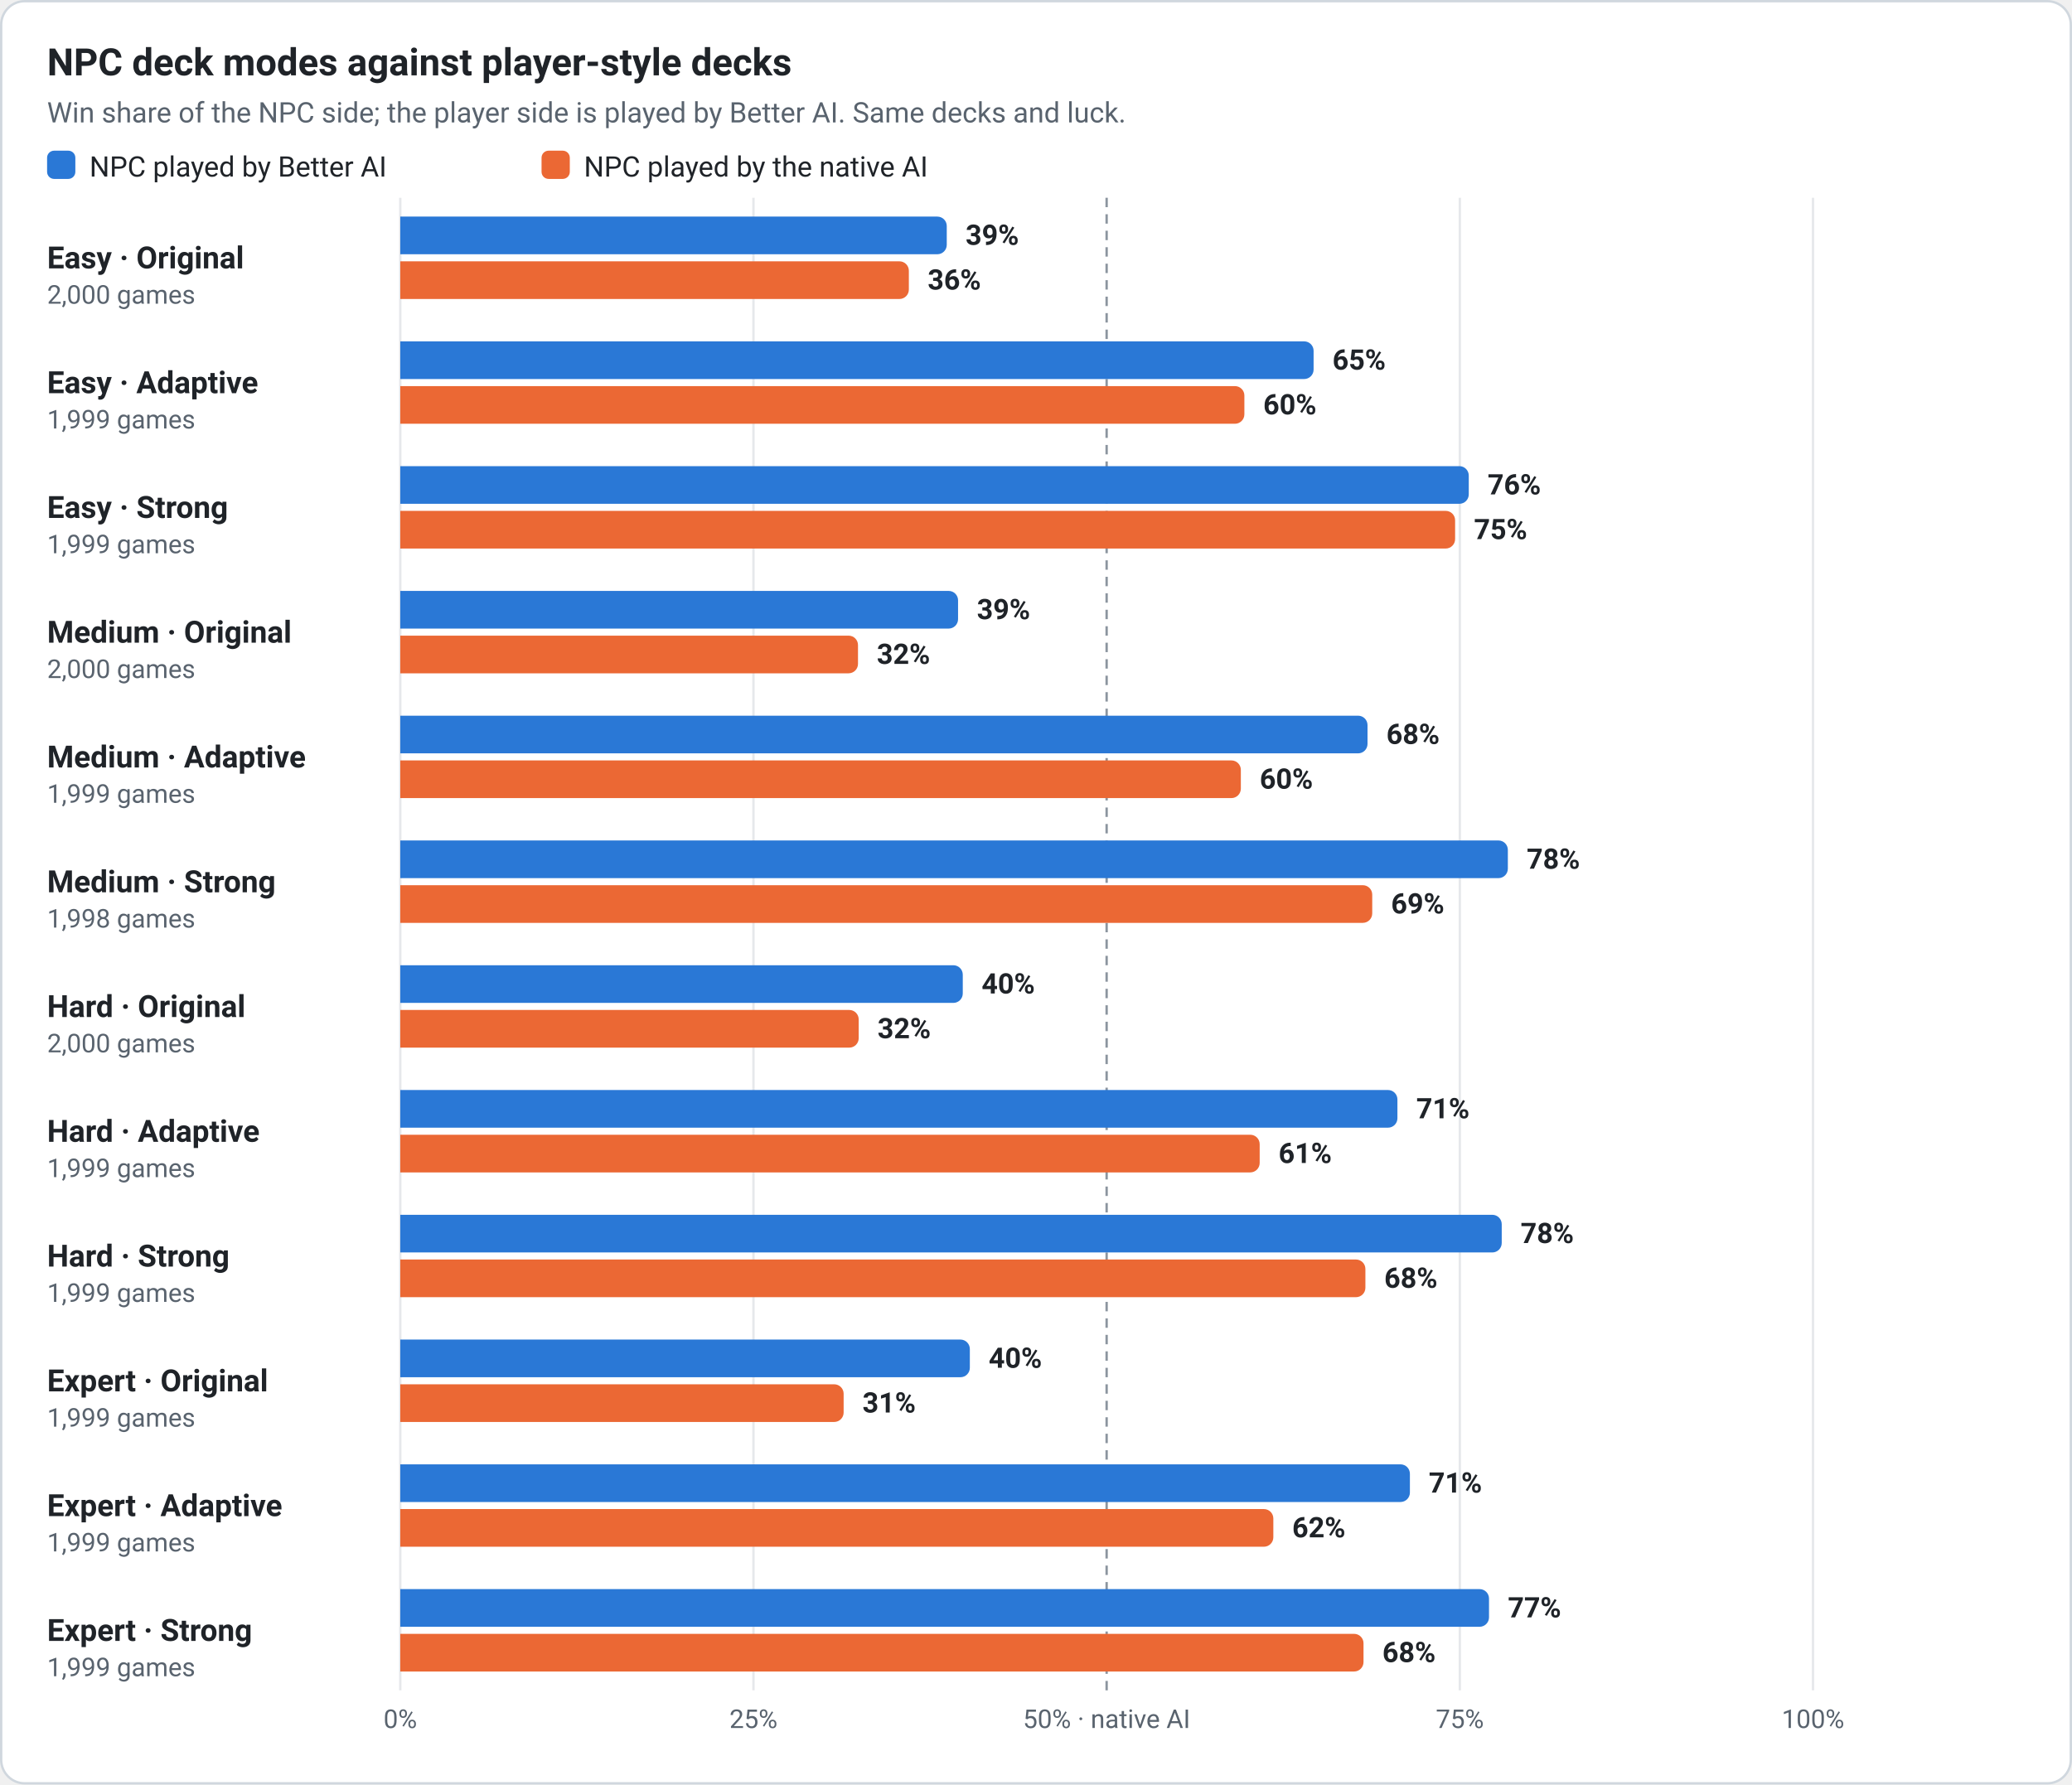
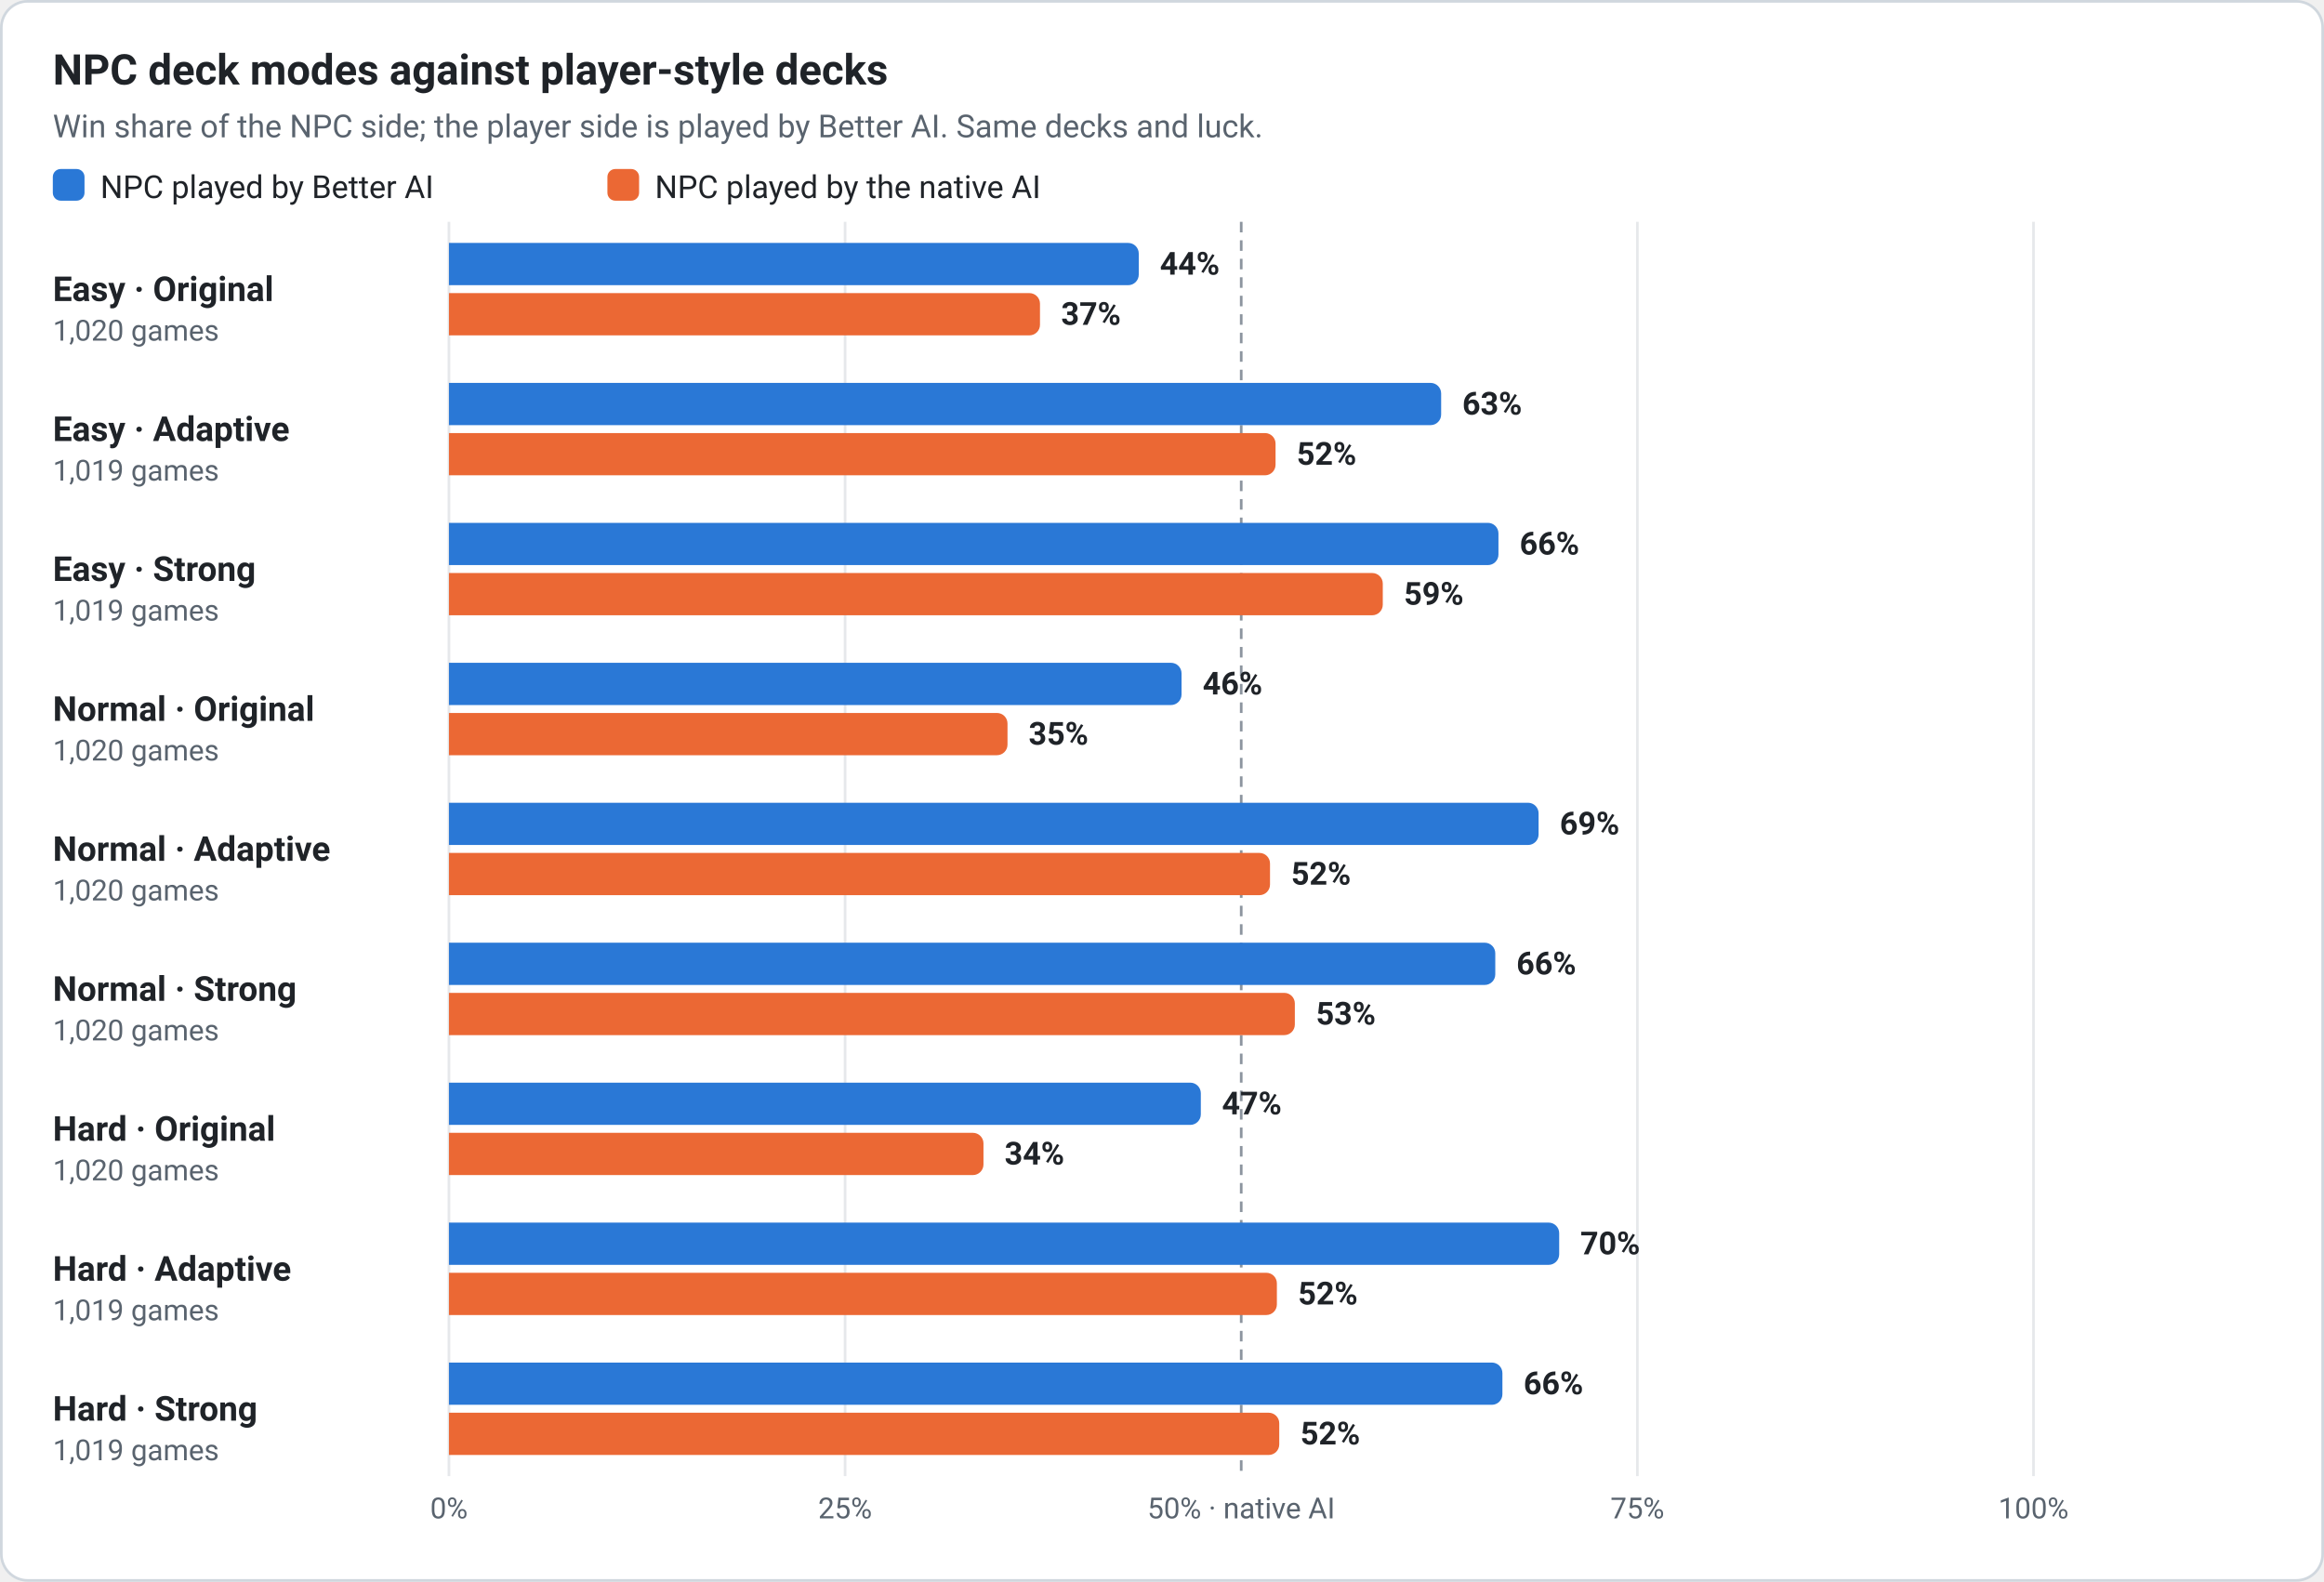
- <svg xmlns="http://www.w3.org/2000/svg" width="880" height="758" viewBox="0 0 880 758" font-family="system-ui,-apple-system,'Segoe UI',Roboto,Helvetica,Arial,sans-serif" role="img" aria-label="NPC deck modes against player-style decks">
-   <rect x="0.5" y="0.5" width="879" height="757" rx="10" fill="#ffffff" stroke="#d0d7de" />
+ <svg xmlns="http://www.w3.org/2000/svg" width="880" height="599" viewBox="0 0 880 599" font-family="system-ui,-apple-system,'Segoe UI',Roboto,Helvetica,Arial,sans-serif" role="img" aria-label="NPC deck modes against player-style decks">
+   <rect x="0.5" y="0.5" width="879" height="598" rx="10" fill="#ffffff" stroke="#d0d7de" />
  <text x="20.0" y="32.0" fill="#1f2328" font-size="16" font-weight="600" text-anchor="start">NPC deck modes against player-style decks</text>
  <text x="20.0" y="52.0" fill="#59636e" font-size="12" font-weight="400" text-anchor="start">Win share of the NPC side; the player side is played by Better AI. Same decks and luck.</text>
-   <line x1="170.0" y1="84" x2="170.0" y2="718" stroke="#e6e8eb" stroke-width="1" />
-   <text x="170.0" y="734.0" fill="#59636e" font-size="11" font-weight="400" text-anchor="middle">0%</text>
-   <line x1="320.0" y1="84" x2="320.0" y2="718" stroke="#e6e8eb" stroke-width="1" />
-   <text x="320.0" y="734.0" fill="#59636e" font-size="11" font-weight="400" text-anchor="middle">25%</text>
-   <line x1="470.0" y1="84" x2="470.0" y2="718" stroke="#8c959f" stroke-width="1" stroke-dasharray="4 3" />
-   <text x="470.0" y="734.0" fill="#59636e" font-size="11" font-weight="400" text-anchor="middle">50% · native AI</text>
-   <line x1="620.0" y1="84" x2="620.0" y2="718" stroke="#e6e8eb" stroke-width="1" />
-   <text x="620.0" y="734.0" fill="#59636e" font-size="11" font-weight="400" text-anchor="middle">75%</text>
-   <line x1="770.0" y1="84" x2="770.0" y2="718" stroke="#e6e8eb" stroke-width="1" />
-   <text x="770.0" y="734.0" fill="#59636e" font-size="11" font-weight="400" text-anchor="middle">100%</text>
+   <line x1="170.0" y1="84" x2="170.0" y2="559" stroke="#e6e8eb" stroke-width="1" />
+   <text x="170.0" y="575.0" fill="#59636e" font-size="11" font-weight="400" text-anchor="middle">0%</text>
+   <line x1="320.0" y1="84" x2="320.0" y2="559" stroke="#e6e8eb" stroke-width="1" />
+   <text x="320.0" y="575.0" fill="#59636e" font-size="11" font-weight="400" text-anchor="middle">25%</text>
+   <line x1="470.0" y1="84" x2="470.0" y2="559" stroke="#8c959f" stroke-width="1" stroke-dasharray="4 3" />
+   <text x="470.0" y="575.0" fill="#59636e" font-size="11" font-weight="400" text-anchor="middle">50% · native AI</text>
+   <line x1="620.0" y1="84" x2="620.0" y2="559" stroke="#e6e8eb" stroke-width="1" />
+   <text x="620.0" y="575.0" fill="#59636e" font-size="11" font-weight="400" text-anchor="middle">75%</text>
+   <line x1="770.0" y1="84" x2="770.0" y2="559" stroke="#e6e8eb" stroke-width="1" />
+   <text x="770.0" y="575.0" fill="#59636e" font-size="11" font-weight="400" text-anchor="middle">100%</text>
  <rect x="20" y="64" width="12" height="12" rx="3" fill="#2a78d6" />
  <text x="38.0" y="75.0" fill="#1f2328" font-size="12" font-weight="400" text-anchor="start">NPC played by Better AI</text>
  <rect x="230" y="64" width="12" height="12" rx="3" fill="#eb6834" />
  <text x="248.0" y="75.0" fill="#1f2328" font-size="12" font-weight="400" text-anchor="start">NPC played by the native AI</text>
  <text x="20.0" y="114.0" fill="#1f2328" font-size="13" font-weight="600" text-anchor="start">Easy · Original</text>
-   <text x="20.0" y="129.0" fill="#59636e" font-size="11" font-weight="400" text-anchor="start">2,000 games</text>
-   <path d="M170.0,92.0 H398.1 A4,4 0 0 1 402.1,96.0 V104.0 A4,4 0 0 1 398.1,108.0 H170.0 Z" fill="#2a78d6" />
-   <text x="410.1" y="104.0" fill="#1f2328" font-size="12" font-weight="600" text-anchor="start">39%</text>
-   <path d="M170.0,111.0 H382.0 A4,4 0 0 1 386.0,115.0 V123.0 A4,4 0 0 1 382.0,127.0 H170.0 Z" fill="#eb6834" />
-   <text x="394.0" y="123.0" fill="#1f2328" font-size="12" font-weight="600" text-anchor="start">36%</text>
+   <text x="20.0" y="129.0" fill="#59636e" font-size="11" font-weight="400" text-anchor="start">1,020 games</text>
+   <path d="M170.0,92.0 H427.2 A4,4 0 0 1 431.2,96.0 V104.0 A4,4 0 0 1 427.2,108.0 H170.0 Z" fill="#2a78d6" />
+   <text x="439.2" y="104.0" fill="#1f2328" font-size="12" font-weight="600" text-anchor="start">44%</text>
+   <path d="M170.0,111.0 H389.8 A4,4 0 0 1 393.8,115.0 V123.0 A4,4 0 0 1 389.8,127.0 H170.0 Z" fill="#eb6834" />
+   <text x="401.8" y="123.0" fill="#1f2328" font-size="12" font-weight="600" text-anchor="start">37%</text>
  <text x="20.0" y="167.0" fill="#1f2328" font-size="13" font-weight="600" text-anchor="start">Easy · Adaptive</text>
-   <text x="20.0" y="182.0" fill="#59636e" font-size="11" font-weight="400" text-anchor="start">1,999 games</text>
-   <path d="M170.0,145.0 H553.9 A4,4 0 0 1 557.9,149.0 V157.0 A4,4 0 0 1 553.9,161.0 H170.0 Z" fill="#2a78d6" />
-   <text x="565.9" y="157.0" fill="#1f2328" font-size="12" font-weight="600" text-anchor="start">65%</text>
-   <path d="M170.0,164.0 H524.5 A4,4 0 0 1 528.5,168.0 V176.0 A4,4 0 0 1 524.5,180.0 H170.0 Z" fill="#eb6834" />
-   <text x="536.5" y="176.0" fill="#1f2328" font-size="12" font-weight="600" text-anchor="start">60%</text>
+   <text x="20.0" y="182.0" fill="#59636e" font-size="11" font-weight="400" text-anchor="start">1,019 games</text>
+   <path d="M170.0,145.0 H541.7 A4,4 0 0 1 545.7,149.0 V157.0 A4,4 0 0 1 541.7,161.0 H170.0 Z" fill="#2a78d6" />
+   <text x="553.7" y="157.0" fill="#1f2328" font-size="12" font-weight="600" text-anchor="start">63%</text>
+   <path d="M170.0,164.0 H479.0 A4,4 0 0 1 483.0,168.0 V176.0 A4,4 0 0 1 479.0,180.0 H170.0 Z" fill="#eb6834" />
+   <text x="491.0" y="176.0" fill="#1f2328" font-size="12" font-weight="600" text-anchor="start">52%</text>
  <text x="20.0" y="220.0" fill="#1f2328" font-size="13" font-weight="600" text-anchor="start">Easy · Strong</text>
-   <text x="20.0" y="235.0" fill="#59636e" font-size="11" font-weight="400" text-anchor="start">1,999 games</text>
-   <path d="M170.0,198.0 H619.8 A4,4 0 0 1 623.8,202.0 V210.0 A4,4 0 0 1 619.8,214.0 H170.0 Z" fill="#2a78d6" />
-   <text x="631.8" y="210.0" fill="#1f2328" font-size="12" font-weight="600" text-anchor="start">76%</text>
-   <path d="M170.0,217.0 H614.0 A4,4 0 0 1 618.0,221.0 V229.0 A4,4 0 0 1 614.0,233.0 H170.0 Z" fill="#eb6834" />
-   <text x="626.0" y="229.0" fill="#1f2328" font-size="12" font-weight="600" text-anchor="start">75%</text>
-   <text x="20.0" y="273.0" fill="#1f2328" font-size="13" font-weight="600" text-anchor="start">Medium · Original</text>
-   <text x="20.0" y="288.0" fill="#59636e" font-size="11" font-weight="400" text-anchor="start">2,000 games</text>
-   <path d="M170.0,251.0 H402.9 A4,4 0 0 1 406.9,255.0 V263.0 A4,4 0 0 1 402.9,267.0 H170.0 Z" fill="#2a78d6" />
-   <text x="414.9" y="263.0" fill="#1f2328" font-size="12" font-weight="600" text-anchor="start">39%</text>
-   <path d="M170.0,270.0 H360.4 A4,4 0 0 1 364.4,274.0 V282.0 A4,4 0 0 1 360.4,286.0 H170.0 Z" fill="#eb6834" />
-   <text x="372.4" y="282.0" fill="#1f2328" font-size="12" font-weight="600" text-anchor="start">32%</text>
-   <text x="20.0" y="326.0" fill="#1f2328" font-size="13" font-weight="600" text-anchor="start">Medium · Adaptive</text>
-   <text x="20.0" y="341.0" fill="#59636e" font-size="11" font-weight="400" text-anchor="start">1,999 games</text>
-   <path d="M170.0,304.0 H576.8 A4,4 0 0 1 580.8,308.0 V316.0 A4,4 0 0 1 576.8,320.0 H170.0 Z" fill="#2a78d6" />
-   <text x="588.8" y="316.0" fill="#1f2328" font-size="12" font-weight="600" text-anchor="start">68%</text>
-   <path d="M170.0,323.0 H523.0 A4,4 0 0 1 527.0,327.0 V335.0 A4,4 0 0 1 523.0,339.0 H170.0 Z" fill="#eb6834" />
-   <text x="535.0" y="335.0" fill="#1f2328" font-size="12" font-weight="600" text-anchor="start">60%</text>
-   <text x="20.0" y="379.0" fill="#1f2328" font-size="13" font-weight="600" text-anchor="start">Medium · Strong</text>
-   <text x="20.0" y="394.0" fill="#59636e" font-size="11" font-weight="400" text-anchor="start">1,998 games</text>
-   <path d="M170.0,357.0 H636.4 A4,4 0 0 1 640.4,361.0 V369.0 A4,4 0 0 1 636.4,373.0 H170.0 Z" fill="#2a78d6" />
-   <text x="648.4" y="369.0" fill="#1f2328" font-size="12" font-weight="600" text-anchor="start">78%</text>
-   <path d="M170.0,376.0 H578.8 A4,4 0 0 1 582.8,380.0 V388.0 A4,4 0 0 1 578.8,392.0 H170.0 Z" fill="#eb6834" />
-   <text x="590.8" y="388.0" fill="#1f2328" font-size="12" font-weight="600" text-anchor="start">69%</text>
+   <text x="20.0" y="235.0" fill="#59636e" font-size="11" font-weight="400" text-anchor="start">1,019 games</text>
+   <path d="M170.0,198.0 H563.4 A4,4 0 0 1 567.4,202.0 V210.0 A4,4 0 0 1 563.4,214.0 H170.0 Z" fill="#2a78d6" />
+   <text x="575.4" y="210.0" fill="#1f2328" font-size="12" font-weight="600" text-anchor="start">66%</text>
+   <path d="M170.0,217.0 H519.6 A4,4 0 0 1 523.6,221.0 V229.0 A4,4 0 0 1 519.6,233.0 H170.0 Z" fill="#eb6834" />
+   <text x="531.6" y="229.0" fill="#1f2328" font-size="12" font-weight="600" text-anchor="start">59%</text>
+   <text x="20.0" y="273.0" fill="#1f2328" font-size="13" font-weight="600" text-anchor="start">Normal · Original</text>
+   <text x="20.0" y="288.0" fill="#59636e" font-size="11" font-weight="400" text-anchor="start">1,020 games</text>
+   <path d="M170.0,251.0 H443.4 A4,4 0 0 1 447.4,255.0 V263.0 A4,4 0 0 1 443.4,267.0 H170.0 Z" fill="#2a78d6" />
+   <text x="455.4" y="263.0" fill="#1f2328" font-size="12" font-weight="600" text-anchor="start">46%</text>
+   <path d="M170.0,270.0 H377.5 A4,4 0 0 1 381.5,274.0 V282.0 A4,4 0 0 1 377.5,286.0 H170.0 Z" fill="#eb6834" />
+   <text x="389.5" y="282.0" fill="#1f2328" font-size="12" font-weight="600" text-anchor="start">35%</text>
+   <text x="20.0" y="326.0" fill="#1f2328" font-size="13" font-weight="600" text-anchor="start">Normal · Adaptive</text>
+   <text x="20.0" y="341.0" fill="#59636e" font-size="11" font-weight="400" text-anchor="start">1,020 games</text>
+   <path d="M170.0,304.0 H578.6 A4,4 0 0 1 582.6,308.0 V316.0 A4,4 0 0 1 578.6,320.0 H170.0 Z" fill="#2a78d6" />
+   <text x="590.6" y="316.0" fill="#1f2328" font-size="12" font-weight="600" text-anchor="start">69%</text>
+   <path d="M170.0,323.0 H476.9 A4,4 0 0 1 480.9,327.0 V335.0 A4,4 0 0 1 476.9,339.0 H170.0 Z" fill="#eb6834" />
+   <text x="488.9" y="335.0" fill="#1f2328" font-size="12" font-weight="600" text-anchor="start">52%</text>
+   <text x="20.0" y="379.0" fill="#1f2328" font-size="13" font-weight="600" text-anchor="start">Normal · Strong</text>
+   <text x="20.0" y="394.0" fill="#59636e" font-size="11" font-weight="400" text-anchor="start">1,020 games</text>
+   <path d="M170.0,357.0 H562.2 A4,4 0 0 1 566.2,361.0 V369.0 A4,4 0 0 1 562.2,373.0 H170.0 Z" fill="#2a78d6" />
+   <text x="574.2" y="369.0" fill="#1f2328" font-size="12" font-weight="600" text-anchor="start">66%</text>
+   <path d="M170.0,376.0 H486.3 A4,4 0 0 1 490.3,380.0 V388.0 A4,4 0 0 1 486.3,392.0 H170.0 Z" fill="#eb6834" />
+   <text x="498.3" y="388.0" fill="#1f2328" font-size="12" font-weight="600" text-anchor="start">53%</text>
  <text x="20.0" y="432.0" fill="#1f2328" font-size="13" font-weight="600" text-anchor="start">Hard · Original</text>
-   <text x="20.0" y="447.0" fill="#59636e" font-size="11" font-weight="400" text-anchor="start">2,000 games</text>
-   <path d="M170.0,410.0 H404.9 A4,4 0 0 1 408.9,414.0 V422.0 A4,4 0 0 1 404.9,426.0 H170.0 Z" fill="#2a78d6" />
-   <text x="416.9" y="422.0" fill="#1f2328" font-size="12" font-weight="600" text-anchor="start">40%</text>
-   <path d="M170.0,429.0 H360.7 A4,4 0 0 1 364.7,433.0 V441.0 A4,4 0 0 1 360.7,445.0 H170.0 Z" fill="#eb6834" />
-   <text x="372.7" y="441.0" fill="#1f2328" font-size="12" font-weight="600" text-anchor="start">32%</text>
+   <text x="20.0" y="447.0" fill="#59636e" font-size="11" font-weight="400" text-anchor="start">1,020 games</text>
+   <path d="M170.0,410.0 H450.7 A4,4 0 0 1 454.7,414.0 V422.0 A4,4 0 0 1 450.7,426.0 H170.0 Z" fill="#2a78d6" />
+   <text x="462.7" y="422.0" fill="#1f2328" font-size="12" font-weight="600" text-anchor="start">47%</text>
+   <path d="M170.0,429.0 H368.4 A4,4 0 0 1 372.4,433.0 V441.0 A4,4 0 0 1 368.4,445.0 H170.0 Z" fill="#eb6834" />
+   <text x="380.4" y="441.0" fill="#1f2328" font-size="12" font-weight="600" text-anchor="start">34%</text>
  <text x="20.0" y="485.0" fill="#1f2328" font-size="13" font-weight="600" text-anchor="start">Hard · Adaptive</text>
-   <text x="20.0" y="500.0" fill="#59636e" font-size="11" font-weight="400" text-anchor="start">1,999 games</text>
-   <path d="M170.0,463.0 H589.5 A4,4 0 0 1 593.5,467.0 V475.0 A4,4 0 0 1 589.5,479.0 H170.0 Z" fill="#2a78d6" />
-   <text x="601.5" y="475.0" fill="#1f2328" font-size="12" font-weight="600" text-anchor="start">71%</text>
-   <path d="M170.0,482.0 H531.0 A4,4 0 0 1 535.0,486.0 V494.0 A4,4 0 0 1 531.0,498.0 H170.0 Z" fill="#eb6834" />
-   <text x="543.0" y="494.0" fill="#1f2328" font-size="12" font-weight="600" text-anchor="start">61%</text>
+   <text x="20.0" y="500.0" fill="#59636e" font-size="11" font-weight="400" text-anchor="start">1,019 games</text>
+   <path d="M170.0,463.0 H586.4 A4,4 0 0 1 590.4,467.0 V475.0 A4,4 0 0 1 586.4,479.0 H170.0 Z" fill="#2a78d6" />
+   <text x="598.4" y="475.0" fill="#1f2328" font-size="12" font-weight="600" text-anchor="start">70%</text>
+   <path d="M170.0,482.0 H479.5 A4,4 0 0 1 483.5,486.0 V494.0 A4,4 0 0 1 479.5,498.0 H170.0 Z" fill="#eb6834" />
+   <text x="491.5" y="494.0" fill="#1f2328" font-size="12" font-weight="600" text-anchor="start">52%</text>
  <text x="20.0" y="538.0" fill="#1f2328" font-size="13" font-weight="600" text-anchor="start">Hard · Strong</text>
-   <text x="20.0" y="553.0" fill="#59636e" font-size="11" font-weight="400" text-anchor="start">1,999 games</text>
-   <path d="M170.0,516.0 H633.8 A4,4 0 0 1 637.8,520.0 V528.0 A4,4 0 0 1 633.8,532.0 H170.0 Z" fill="#2a78d6" />
-   <text x="645.8" y="528.0" fill="#1f2328" font-size="12" font-weight="600" text-anchor="start">78%</text>
-   <path d="M170.0,535.0 H575.9 A4,4 0 0 1 579.9,539.0 V547.0 A4,4 0 0 1 575.9,551.0 H170.0 Z" fill="#eb6834" />
-   <text x="587.9" y="547.0" fill="#1f2328" font-size="12" font-weight="600" text-anchor="start">68%</text>
-   <text x="20.0" y="591.0" fill="#1f2328" font-size="13" font-weight="600" text-anchor="start">Expert · Original</text>
-   <text x="20.0" y="606.0" fill="#59636e" font-size="11" font-weight="400" text-anchor="start">1,999 games</text>
-   <path d="M170.0,569.0 H407.9 A4,4 0 0 1 411.9,573.0 V581.0 A4,4 0 0 1 407.9,585.0 H170.0 Z" fill="#2a78d6" />
-   <text x="419.9" y="581.0" fill="#1f2328" font-size="12" font-weight="600" text-anchor="start">40%</text>
-   <path d="M170.0,588.0 H354.3 A4,4 0 0 1 358.3,592.0 V600.0 A4,4 0 0 1 354.3,604.0 H170.0 Z" fill="#eb6834" />
-   <text x="366.3" y="600.0" fill="#1f2328" font-size="12" font-weight="600" text-anchor="start">31%</text>
-   <text x="20.0" y="644.0" fill="#1f2328" font-size="13" font-weight="600" text-anchor="start">Expert · Adaptive</text>
-   <text x="20.0" y="659.0" fill="#59636e" font-size="11" font-weight="400" text-anchor="start">1,999 games</text>
-   <path d="M170.0,622.0 H594.8 A4,4 0 0 1 598.8,626.0 V634.0 A4,4 0 0 1 594.8,638.0 H170.0 Z" fill="#2a78d6" />
-   <text x="606.8" y="634.0" fill="#1f2328" font-size="12" font-weight="600" text-anchor="start">71%</text>
-   <path d="M170.0,641.0 H536.8 A4,4 0 0 1 540.8,645.0 V653.0 A4,4 0 0 1 536.8,657.0 H170.0 Z" fill="#eb6834" />
-   <text x="548.8" y="653.0" fill="#1f2328" font-size="12" font-weight="600" text-anchor="start">62%</text>
-   <text x="20.0" y="697.0" fill="#1f2328" font-size="13" font-weight="600" text-anchor="start">Expert · Strong</text>
-   <text x="20.0" y="712.0" fill="#59636e" font-size="11" font-weight="400" text-anchor="start">1,999 games</text>
-   <path d="M170.0,675.0 H628.4 A4,4 0 0 1 632.4,679.0 V687.0 A4,4 0 0 1 628.4,691.0 H170.0 Z" fill="#2a78d6" />
-   <text x="640.4" y="687.0" fill="#1f2328" font-size="12" font-weight="600" text-anchor="start">77%</text>
-   <path d="M170.0,694.0 H575.1 A4,4 0 0 1 579.1,698.0 V706.0 A4,4 0 0 1 575.1,710.0 H170.0 Z" fill="#eb6834" />
-   <text x="587.1" y="706.0" fill="#1f2328" font-size="12" font-weight="600" text-anchor="start">68%</text>
+   <text x="20.0" y="553.0" fill="#59636e" font-size="11" font-weight="400" text-anchor="start">1,019 games</text>
+   <path d="M170.0,516.0 H564.9 A4,4 0 0 1 568.9,520.0 V528.0 A4,4 0 0 1 564.9,532.0 H170.0 Z" fill="#2a78d6" />
+   <text x="576.9" y="528.0" fill="#1f2328" font-size="12" font-weight="600" text-anchor="start">66%</text>
+   <path d="M170.0,535.0 H480.4 A4,4 0 0 1 484.4,539.0 V547.0 A4,4 0 0 1 480.4,551.0 H170.0 Z" fill="#eb6834" />
+   <text x="492.4" y="547.0" fill="#1f2328" font-size="12" font-weight="600" text-anchor="start">52%</text>
</svg>
